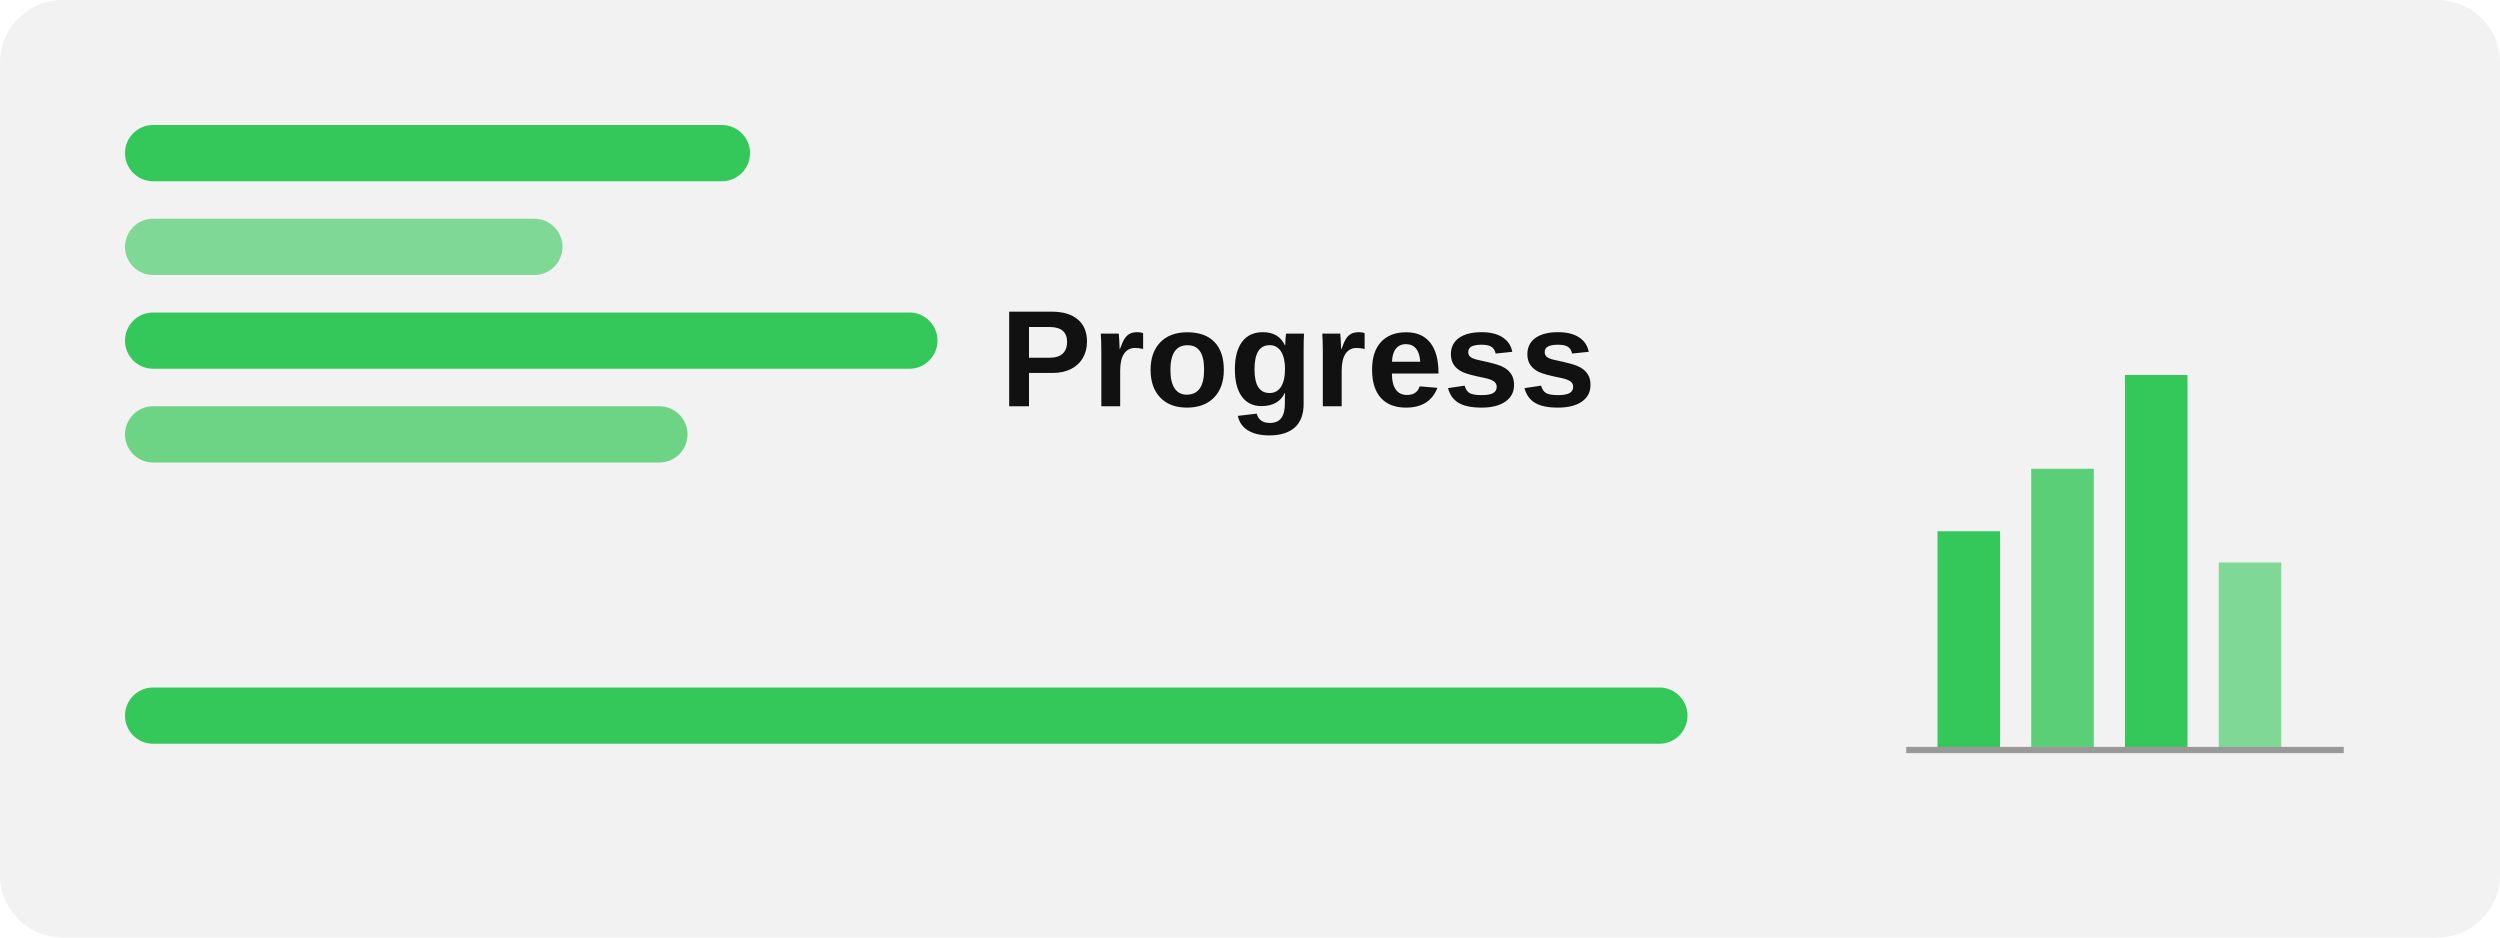
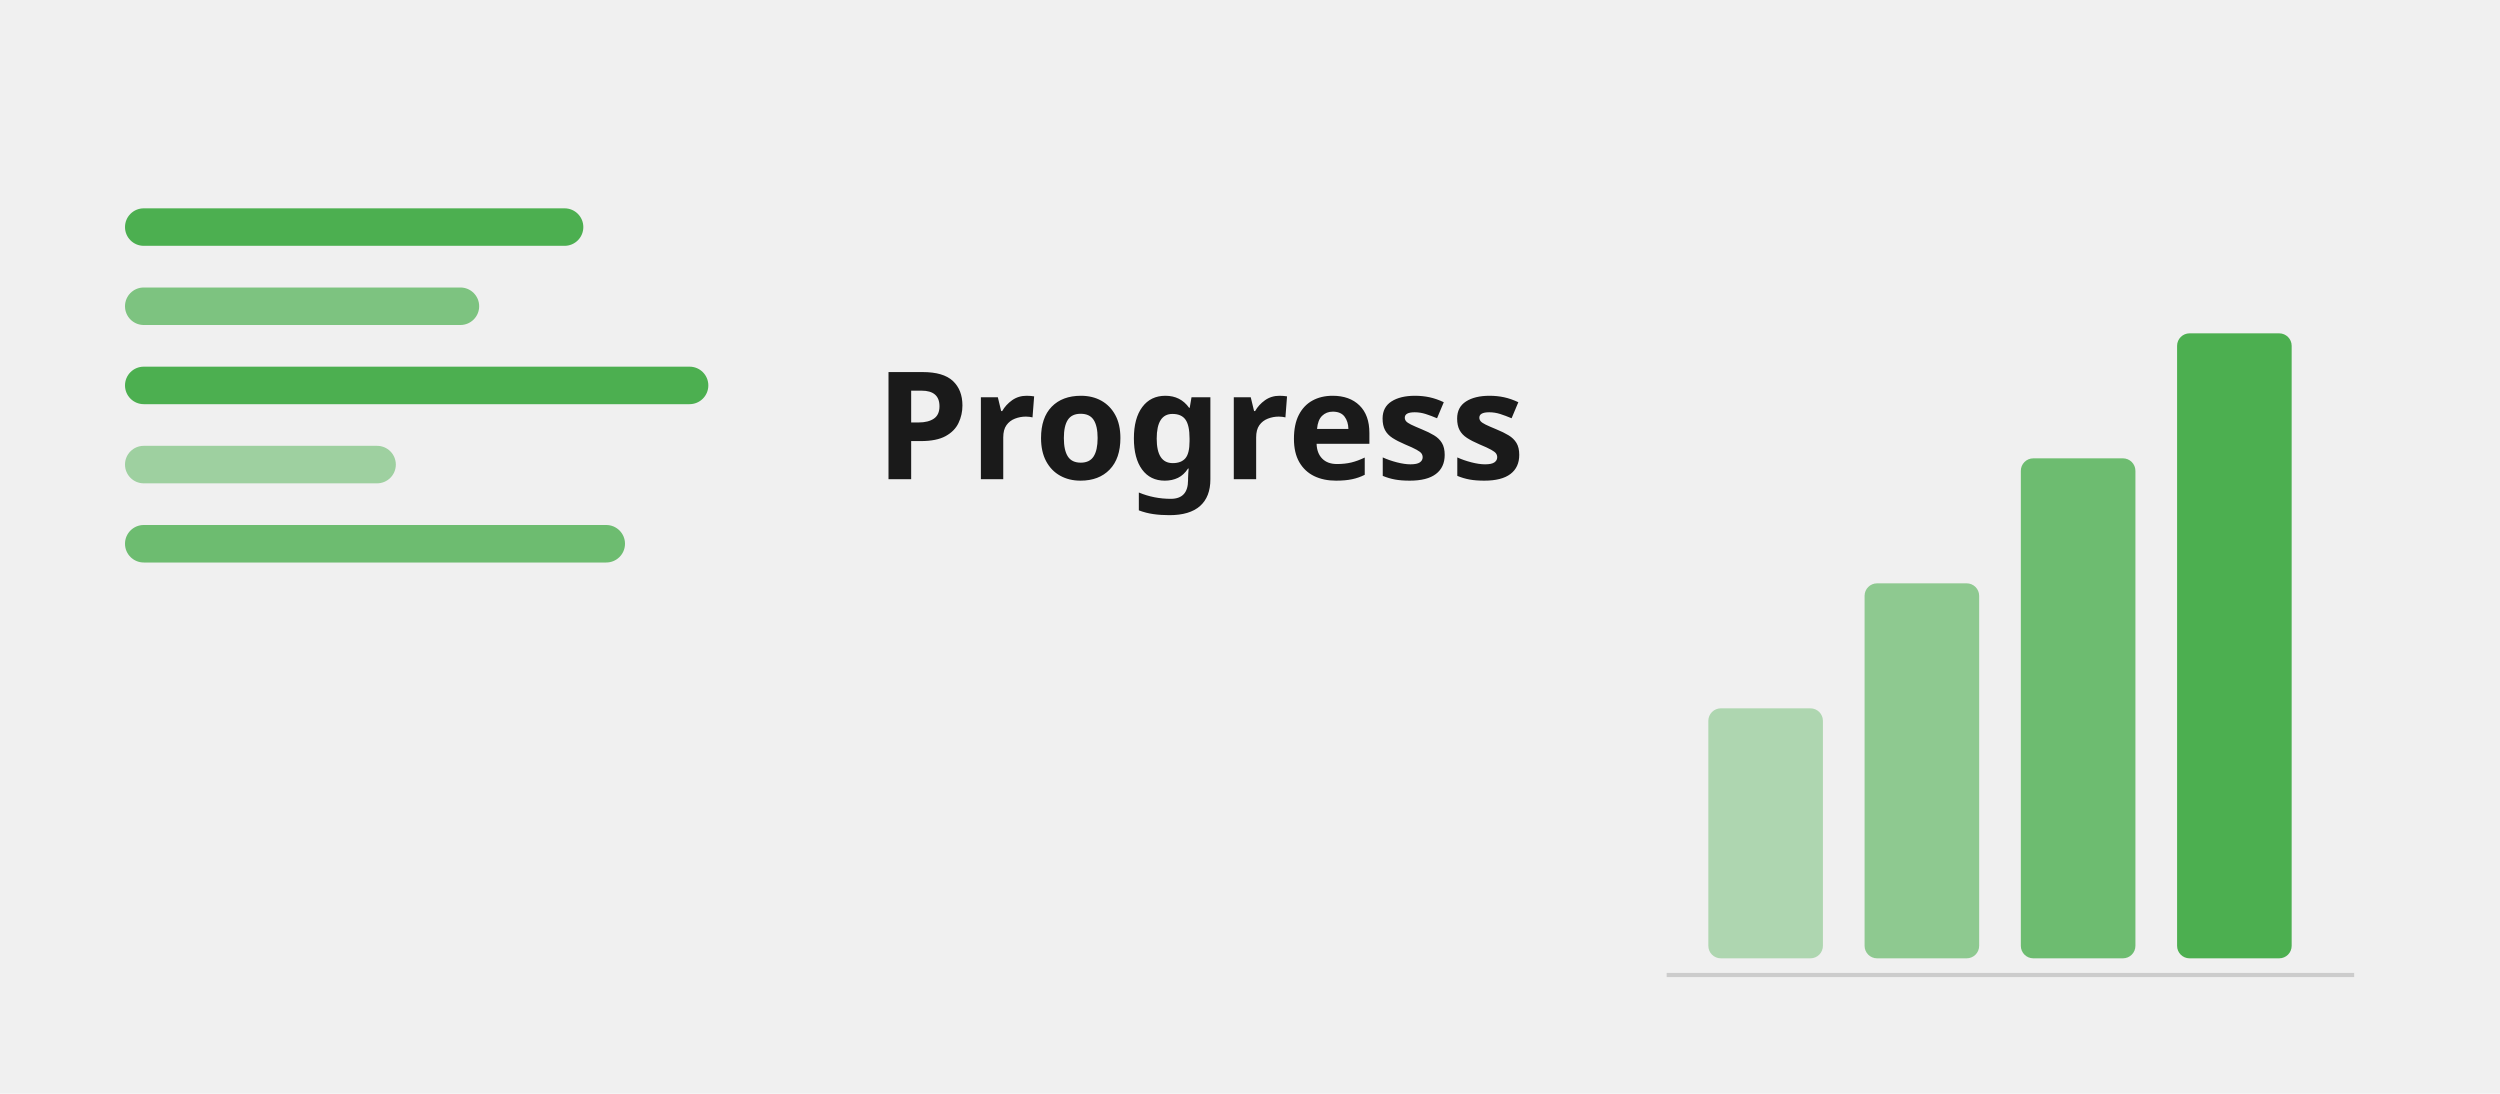
- <svg xmlns="http://www.w3.org/2000/svg" width="800" height="300" viewBox="0 0 800 300">
-   <rect x="0" y="0" width="800" height="300" rx="20" fill="#f2f2f2" />
-   <rect x="40" y="40" width="200" height="18" rx="9" fill="#34c759" />
-   <rect x="40" y="70" width="140" height="18" rx="9" fill="#34c759" opacity="0.6" />
-   <rect x="40" y="100" width="260" height="18" rx="9" fill="#34c759" />
-   <rect x="40" y="130" width="180" height="18" rx="9" fill="#34c759" opacity="0.7" />
-   <text x="320" y="130" font-family="Arial, sans-serif" font-size="44" font-weight="700" fill="#111">
-     Progress
-   </text>
-   <rect x="40" y="220" width="500" height="18" rx="9" fill="#34c759" />
-   <g>
-     <rect x="620" y="170" width="20" height="70" fill="#34c759" />
-     <rect x="650" y="150" width="20" height="90" fill="#34c759" opacity="0.8" />
-     <rect x="680" y="120" width="20" height="120" fill="#34c759" />
-     <rect x="710" y="180" width="20" height="60" fill="#34c759" opacity="0.6" />
-     <line x1="610" y1="240" x2="750" y2="240" stroke="#999" stroke-width="2" />
-   </g>
+ <svg xmlns="http://www.w3.org/2000/svg" viewBox="0 0 1200 525" width="1200" height="525">
+   <rect width="1200" height="525" fill="#f0f0f0" />
+   <rect x="60" y="100" width="220" height="18" rx="9" fill="#4CAF50" />
+   <rect x="60" y="138" width="170" height="18" rx="9" fill="#4CAF50" opacity="0.7" />
+   <rect x="60" y="176" width="280" height="18" rx="9" fill="#4CAF50" />
+   <rect x="60" y="214" width="130" height="18" rx="9" fill="#4CAF50" opacity="0.5" />
+   <rect x="60" y="252" width="240" height="18" rx="9" fill="#4CAF50" opacity="0.8" />
+   <text x="420" y="230" font-family="Segoe UI, sans-serif" font-size="72" font-weight="700" fill="#1a1a1a">Progress</text>
+   <rect x="820" y="340" width="55" height="120" rx="6" fill="#4CAF50" opacity="0.4" />
+   <rect x="895" y="280" width="55" height="180" rx="6" fill="#4CAF50" opacity="0.6" />
+   <rect x="970" y="220" width="55" height="240" rx="6" fill="#4CAF50" opacity="0.8" />
+   <rect x="1045" y="160" width="55" height="300" rx="6" fill="#4CAF50" />
+   <line x1="800" y1="468" x2="1130" y2="468" stroke="#ccc" stroke-width="2" />
</svg>
